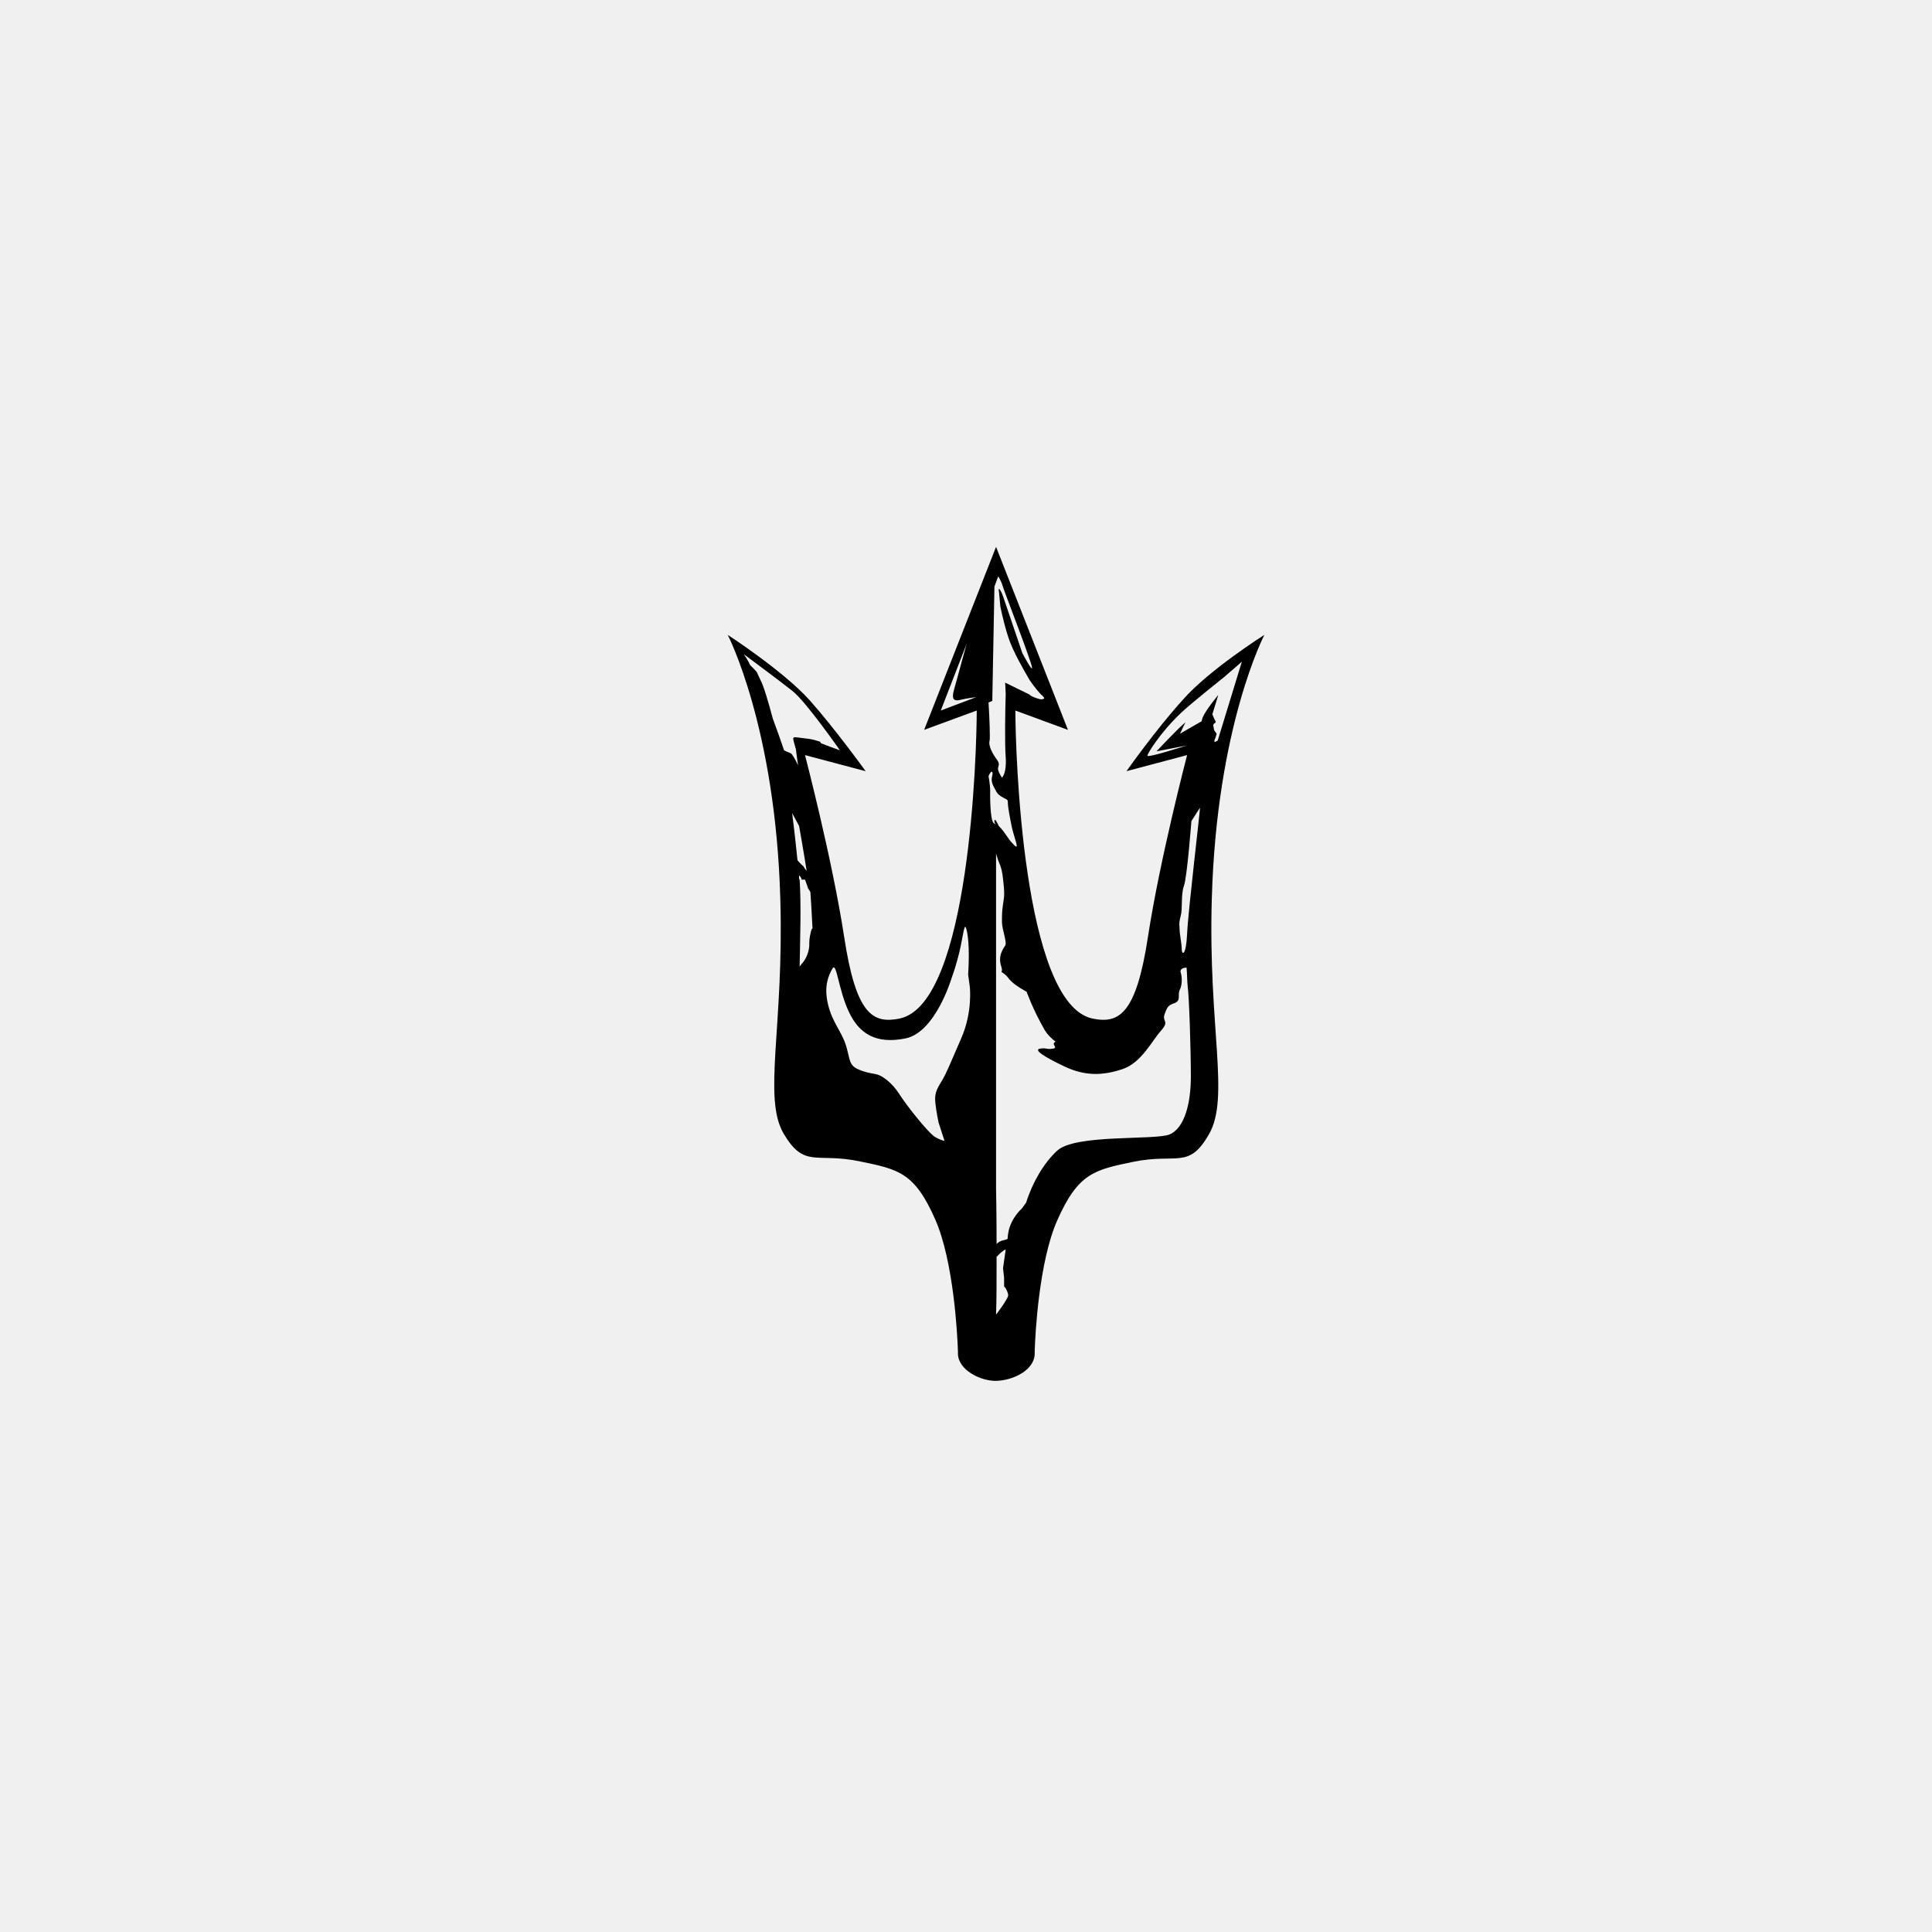
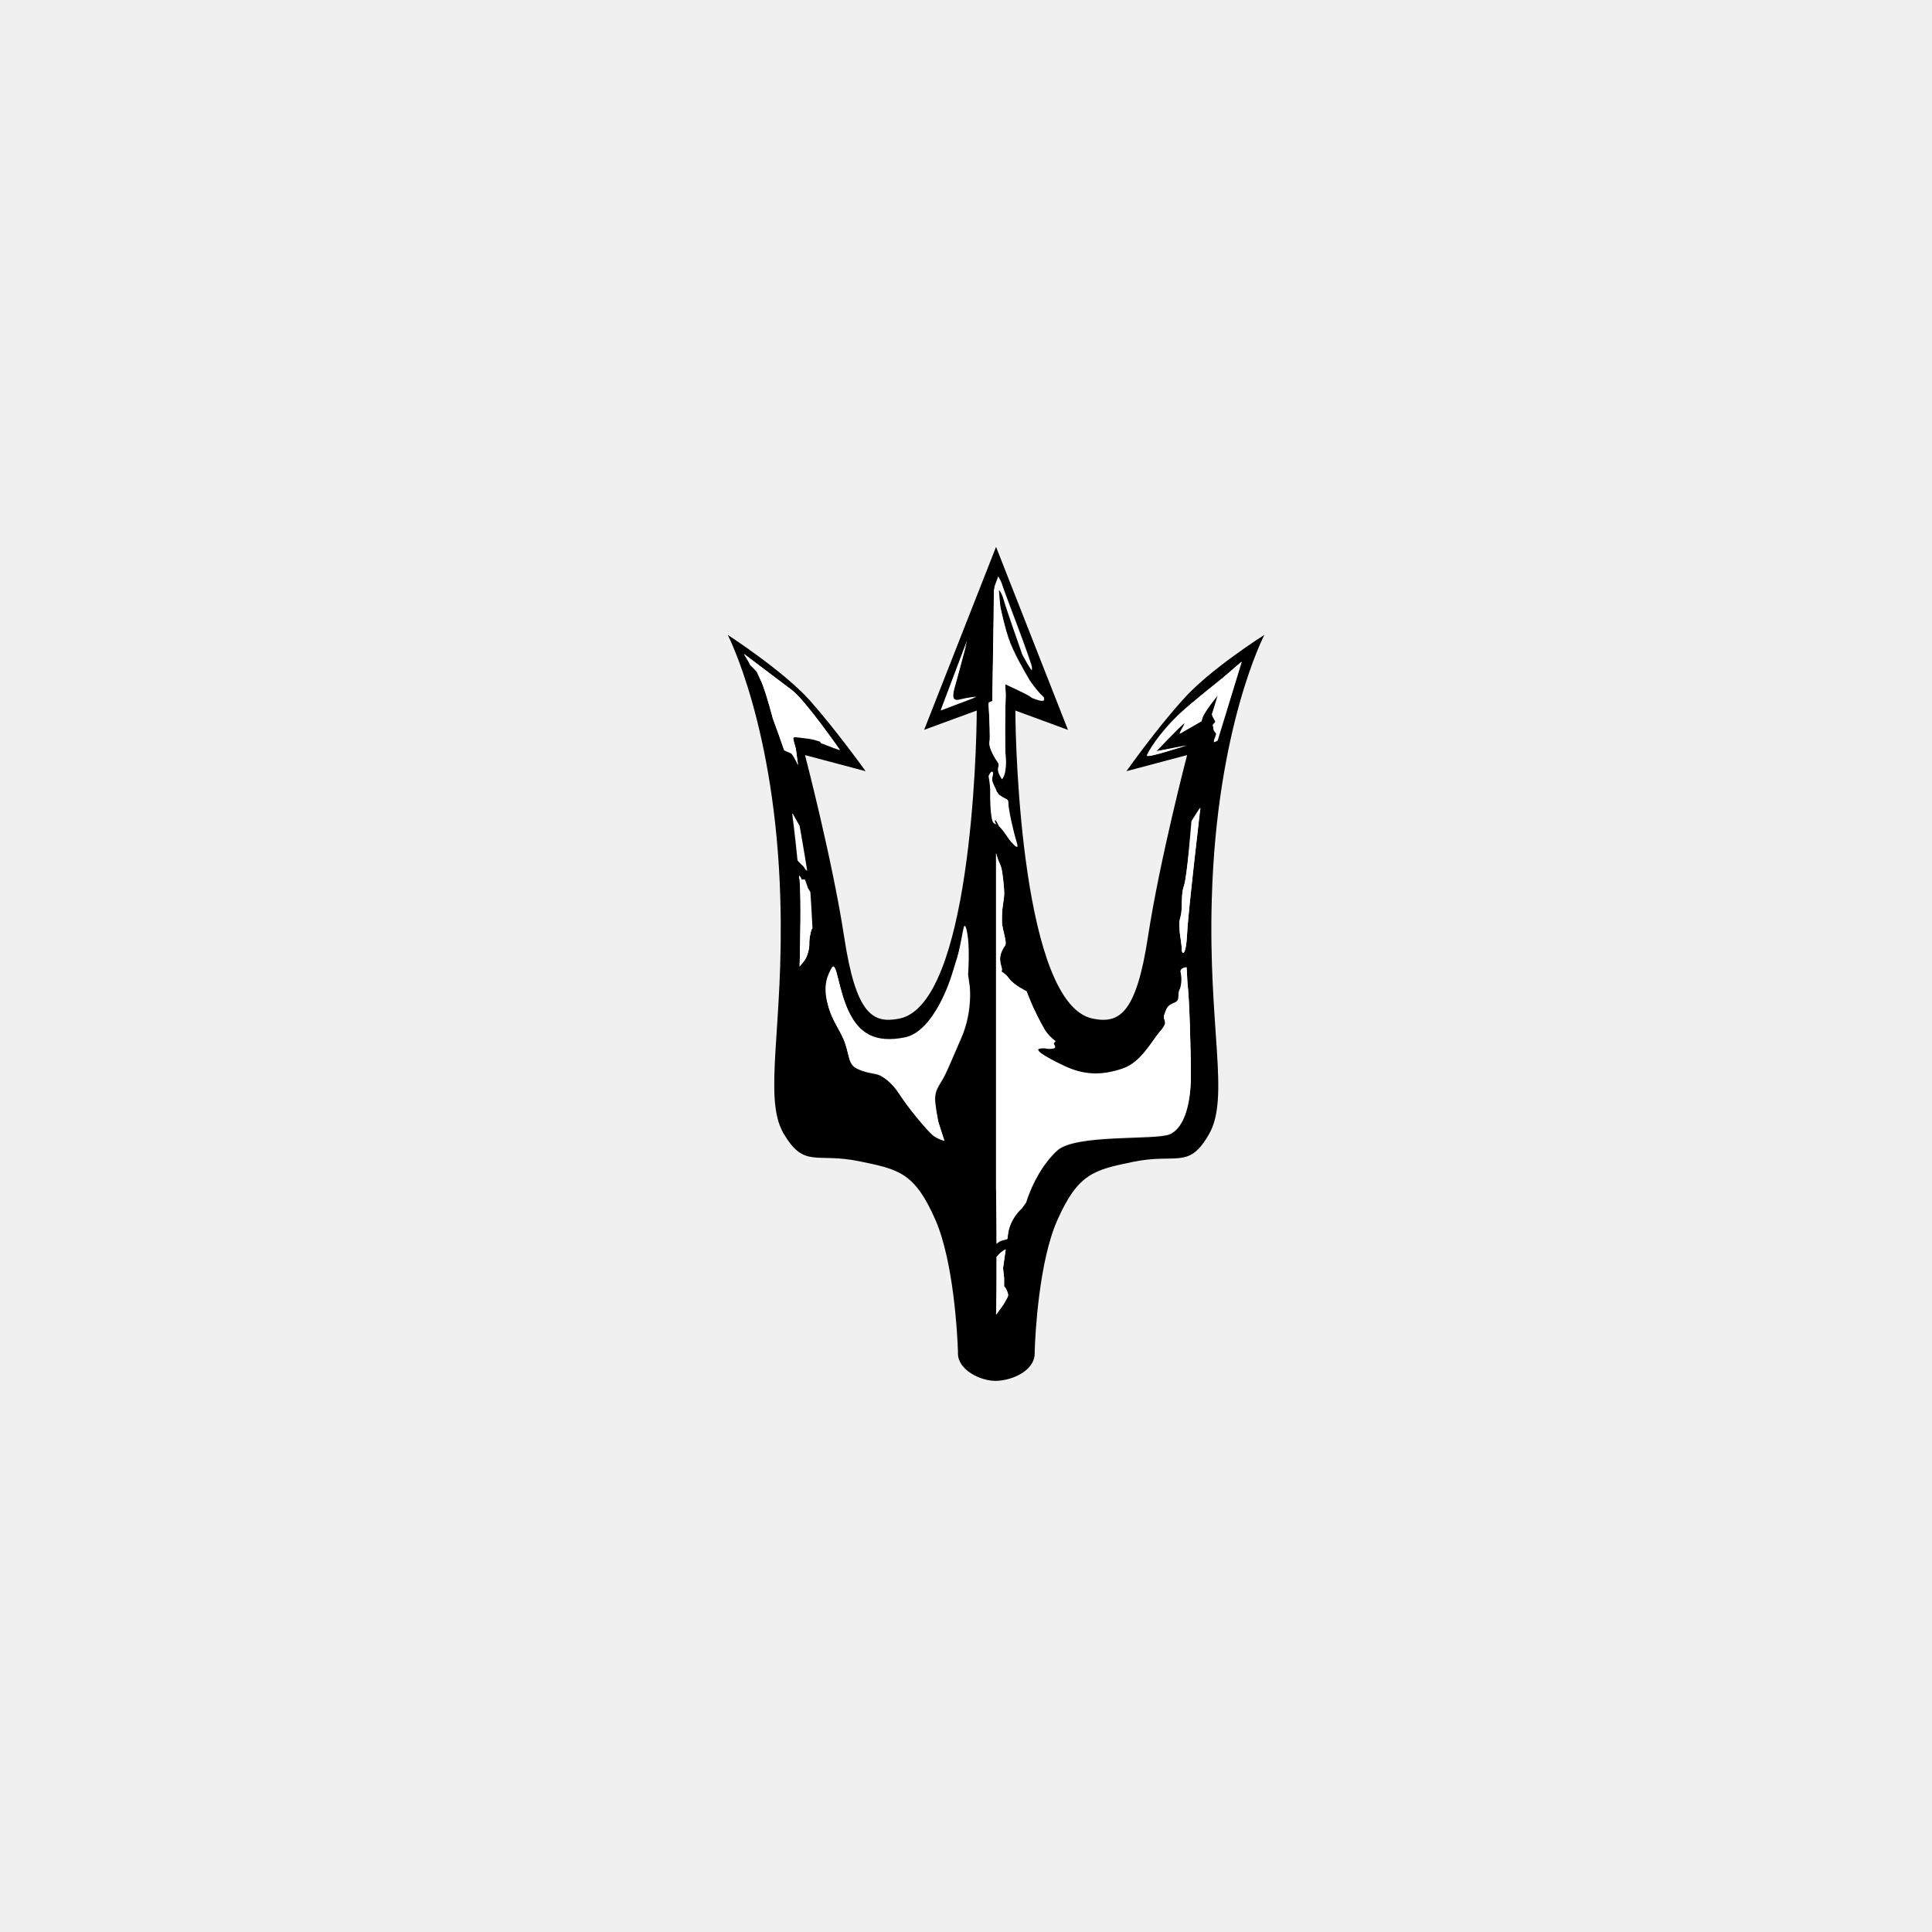
<svg xmlns="http://www.w3.org/2000/svg" version="1.1" x="0px" y="0px" viewBox="0 0 360 360" style="enable-background:new 0 0 360 360;" xml:space="preserve">
  <style type="text/css">
- 	.st0{fill:none;}
+ 	.st0{fill:#FFFFFF;}
	.st1{fill:#FFFFFF;}
</style>
  <g id="Layer_4">
</g>
  <g id="Layer_3">
    <g>
      <path d="M225.8,167.5c0.9-32.2,9.8-49.2,9.8-49.2s-10.3,6.5-15.2,12.1c-5,5.5-10.5,13.3-10.5,13.3l11.3-3c0,0-5.1,19.5-7.3,33.9    s-5.4,16.2-10.3,15.2c-13.1-2.7-14.4-50.2-14.4-57.4l9.8,3.6l-13.4-34.1l-13.4,34.1l9.8-3.6c0,7.2-1.2,54.7-14.4,57.4    c-5,1-8.1-0.8-10.3-15.2s-7.3-33.9-7.3-33.9l11.3,3c0,0-5.6-7.8-10.5-13.3c-5-5.5-15.2-12.1-15.2-12.1s8.9,17.1,9.8,49.2    c0.7,23.8-3.3,37,0.6,43.7c3.9,6.6,6,3.5,14.2,5.2c7.2,1.5,10.2,2,14.1,10.9c3.4,7.8,4.1,21.4,4.2,24.5c0,0.1,0,0.2,0,0.4    c0,3.1,4.3,5.2,7.2,5.1c3.1-0.1,7.1-2,7.1-5.1c0-0.2,0-0.3,0-0.4c0.1-3.3,0.8-16.7,4.2-24.4c3.9-8.8,6.9-9.4,14.1-10.9    c8.2-1.7,10.4,1.5,14.2-5.2C229.2,204.5,225.1,191.3,225.8,167.5z M213.8,140.8c0-0.3,2.2-4.1,6.3-8c1.8-1.7,7.7-6.4,7.7-6.4    s0,0-0.1,0.1c2-1.7,3.7-3.2,3.7-3.2l-4.5,14.7l-0.6,0.3c0-0.2,0-0.4,0-0.4s0.3-0.6,0.4-1.2c0,0-0.5-0.6-0.5-0.8    c0-0.2-0.1-0.4-0.1-0.6c-0.1-0.2,0-0.4,0.3-0.6s0-0.4-0.2-0.9c-0.1-0.2-0.2-0.5-0.3-0.7c0.7-2.2,1.1-3.6,1.1-3.6s-2.4,2.9-2.9,4.2    c-0.1,0.2-0.1,0.4-0.2,0.7l-4,2.3c0.1-0.3,0.3-0.6,0.4-0.9c0.2-0.4,0.4-0.8,0.6-1.2c-1.2,0.9-5.4,5.4-5.4,5.4l5.7-1.1    C221.1,138.9,213.8,141.3,213.8,140.8z M189,157.5c-1-1-1-1.2-1.6-2c-0.5-0.8-1.3-1.6-1.3-1.6s-0.7-1.6-0.8-1s0.7,1-0.1,0.5    s-0.7-6-0.7-6l0,0c0-0.1,0-0.1,0-0.2c0-0.9-0.3-2.6-0.3-2.6s0.4-0.9,0.6-0.8c0.4,0.2-0.1,0.9,0,1.7c0.1,0.8,0.6,1.5,0.8,1.9    c0.1,0.3,0.2,0.2,0.3,0.5c0.1,0.1,0.3,0.2,0.5,0.4c1.2,0.8,1.4,0.5,1.4,1.3s0.4,2.9,0.8,4.8C189.1,156.4,190,158.5,189,157.5z     M148.9,153.9c0,0,0.8,4.5,1.4,8.3c-0.1,0-0.1-0.1-0.3-0.3c-0.5-0.9-0.1-0.1-1.4-1.6c-0.5-5-1-8.8-1-8.8L148.9,153.9z     M151.1,173.6c-0.6,2.5,0,2.2-0.6,4.1c-0.5,1.4-1.1,1.8-1.5,2.4c0.1-5.2,0.3-11.8,0-16.2c0.1,0,0.2,0,0.2,0H149c0-0.2,0-0.5,0-0.7    c0.4,0.5,0.4,0.7,0.3,0.7h0.7c0,0,0,0,0.4,1.1c0.3,1,0.1,0.3,0.6,1.2c0.2,2.6,0.3,5.2,0.4,6.8    C151.2,173.1,151.2,173.3,151.1,173.6z M187.1,238.1c0,0,0,0,0,1.1s0,0,0.6,1.5c0.3,0.8,0.2,0.8-0.5,2c-0.3,0.5-0.6,0.9-1.4,2    c-0.1,0.1-0.1,0.2-0.2,0.2c0.1-2.4,0.1-6.5,0.1-10.7c0.1-0.1,0.1-0.1,0.2-0.2c0.8-0.9,1.5-1.2,1.5-1.2l-0.5,3.5L187.1,238.1z     M186,107.4c0,0,0.6,0.9,0.8,1.7c0.2,0.8,5.5,14.4,5.5,15.3c0.1,0.9-1.8-2.7-1.8-2.7s-2.9-8.5-3.5-10.3c-0.4-1.3-1-2.1-0.9-1.4    c0.1,0.5,0.2,2.2,0.3,3c0.4,2,1,4.3,1.5,5.8c0.9,2.7,2.9,6.1,4,8c0.9,1.3,2,2.6,2.3,2.8c0.5,0.5,0.5,0.6,0,0.7    c-0.5,0.1-1.8-0.5-1.8-0.5c-0.1,0-0.1-0.1-0.2-0.1c-0.2-0.1-0.3-0.2-0.4-0.3c-1-0.5-4.5-2.2-4.5-2.2l0.1,2.1    c-0.1,2.9-0.2,9.5,0,11.8c0.2,3.1-0.7,3.8-0.7,3.8s-0.5-0.7-0.7-1.4c-0.2-0.7,0.5-0.9-0.2-1.9c-0.7-0.9-1.7-2.6-1.4-3.6    c0.1-0.5,0-3.9-0.2-7.1l0.7-0.3l0.4-21.3C185.6,108.5,186,107.4,186,107.4z M177.8,128.4c-0.6,2,0,2.3,1.2,2s2.9-0.5,2.9-0.5    l-6.6,2.5l5-12.9C180.2,119.4,178.4,126.4,177.8,128.4z M168.7,193.5c5.6-1.1,8.6-11.2,8.6-11.2l0,0c0.3-0.8,0.7-2,1.1-3.5    c1-3.4,1.2-7,1.6-5.9c0.6,1.8,0.6,5.5,0.4,8.7c0.1,0.7,0.2,1.4,0.3,2.2c0,0,0.6,4.7-1.6,9.7c-2.2,5-2.6,6.2-3.6,7.9    c-1,1.6-1.4,2.4-1.2,4.2c0.2,1.8,0.6,3.6,0.6,3.6l1.1,3.4c-0.8-0.2-1.6-0.6-2-0.9c-1.4-1.1-5-5.6-6.4-7.8    c-1.4-2.2-3.1-3.3-3.9-3.6c-0.8-0.3-2.2-0.3-3.9-1.1c-1.7-0.8-1.4-2-2.2-4.5c-0.8-2.5-2.5-4.2-3.3-7.5c-0.8-3.3,0-5.3,0.8-6.7    c0.8-1.4,1.1,3.9,3.1,8.1C160.1,192.6,163.2,194.6,168.7,193.5z M139.7,123.8c-0.1-0.4-1.1-1.9-1.1-1.9s6.6,4.9,9,6.8    c2.5,1.9,8.9,11.1,8.9,11.1l-1.1-0.4l0.1,0.1c-0.1-0.1-0.3-0.2-0.4-0.2l-2.1-0.8c0,0-0.1-0.1-0.2-0.3c-0.6-0.2-1.3-0.4-1.9-0.5    c-2.6-0.3-3-0.5-3.1-0.1c0,0.2,0.2,1,0.5,2l0.4,3c-0.5-1.1-1.1-2.1-1.3-2.2c-0.6-0.3-1-0.4-1.3-0.6c-0.6-1.8-1.4-4-2.1-5.9    c-0.8-3-1.7-6.1-2.3-7.2c-0.3-0.6-0.5-1.1-0.7-1.5C140.3,124.4,139.7,123.9,139.7,123.8z M217.9,211.4c-2.9,1.1-17.5-0.1-20.9,3    c-2.5,2.3-4.6,5.9-5.8,9.7l-0.8,1.1c0,0-2,1.7-2.5,4.4c-0.3,1.5,0.2,1.2-0.9,1.5c-0.6,0.1-1,0.4-1.3,0.7c0-5.5-0.1-10.3-0.1-10.3    V159c0.1,0.3,0.1,0.5,0.2,0.7c0.4,1.4,0.7,1.4,1,3.3c0.5,3.8,0.3,4,0.1,5.5c-0.2,1.4-0.2,1.9-0.2,3.3s1,3.8,0.6,4.4    c-1.7,2.4-0.6,3.8-0.6,4.5c0,0.1,0,0.2-0.1,0.4c0.6,0.4,0.9,0.6,1.5,1.4c0.9,1.1,3.2,2.3,3.2,2.3s1.1,3.2,3.4,7.2    c0.5,0.8,1.2,1.5,2,2.1c-1,0.5,0.6,1.1-0.5,1.3c-1.2,0.2-1.2-0.2-2.4,0s0.5,1.4,4.5,3.3c4,1.9,7.3,1.7,10.9,0.5    c3.5-1.2,5.4-5.2,7.1-7.1c1.7-1.9,0.2-1.7,0.7-3.1s0.7-1.7,1.9-2.1c1.2-0.5,0.5-1.4,0.9-2.4c0.5-0.9,0.5-2.4,0.2-3.3    c-0.2-0.7,0.6-0.9,1.1-0.9c0.1,1.1,0.1,2.4,0.2,3.4c0.3,2.3,0.6,12,0.6,16.9C221.9,205.4,220.8,210.2,217.9,211.4z M221.2,174    c-0.2,4.3-1,3.9-1,2.9c0-1-0.4-2.9-0.4-3.7c0-0.8-0.2-1,0.2-2.5c0.4-1.4,0-3.9,0.6-5.6c0.6-1.6,1.4-12.1,1.4-12.1l1.6-2.5    C223.7,150.5,221.4,169.6,221.2,174z" />
      <path class="st0" d="M221.1,180.2c-0.5,0.1-1.2,0.3-1.1,0.9c0.2,0.9,0.2,2.4-0.2,3.3c-0.5,0.9,0.2,1.9-0.9,2.4    c-1.2,0.5-1.4,0.7-1.9,2.1s0.9,1.2-0.7,3.1c-1.7,1.9-3.6,5.9-7.1,7.1c-3.6,1.2-6.9,1.4-10.9-0.5c-4-1.9-5.7-3.1-4.5-3.3    s1.2,0.2,2.4,0c1.1-0.2-0.5-0.9,0.5-1.3c-0.8-0.6-1.5-1.3-2-2.1c-2.3-4-3.4-7.2-3.4-7.2s-2.3-1.1-3.2-2.3c-0.6-0.8-0.9-1-1.5-1.4    c0-0.1,0.1-0.2,0.1-0.4c0-0.7-1.1-2.2,0.6-4.5c0.4-0.6-0.6-3-0.6-4.4s0-1.9,0.2-3.3c0.2-1.4,0.4-1.7-0.1-5.5    c-0.2-1.9-0.6-1.9-1-3.3c-0.1-0.2-0.1-0.4-0.2-0.7v62.4c0,0,0.1,4.8,0.1,10.3c0.3-0.3,0.7-0.6,1.3-0.7c1-0.2,0.6,0,0.9-1.5    c0.5-2.7,2.5-4.4,2.5-4.4l0.8-1.1c1.2-3.9,3.3-7.4,5.8-9.7c3.4-3.2,18.1-1.9,20.9-3s4-6,4-10.9c0-4.9-0.3-14.6-0.6-16.9    C221.2,182.5,221.2,181.3,221.1,180.2z" />
      <path class="st0" d="M141.7,126.6c0.6,1.2,1.5,4.2,2.3,7.2c0.7,1.9,1.5,4.1,2.1,5.9c0.3,0.2,0.7,0.3,1.3,0.6    c0.3,0.1,0.8,1.1,1.3,2.2l-0.4-3c-0.3-1-0.5-1.8-0.5-2c0.1-0.4,0.5-0.2,3.1,0.1c0.6,0.1,1.3,0.3,1.9,0.5c0.1,0.2,0.2,0.3,0.2,0.3    l2.1,0.8c0.1,0.1,0.3,0.2,0.4,0.2l-0.1-0.1l1.1,0.4c0,0-6.4-9.2-8.9-11.1c-2.5-1.9-9-6.8-9-6.8s1,1.5,1.1,1.9    c0,0.1,0.6,0.6,1.4,1.2C141.2,125.5,141.5,126,141.7,126.6z" />
      <path class="st0" d="M184.9,130.9l-0.7,0.3c0.2,3.2,0.3,6.6,0.2,7.1c-0.2,0.9,0.7,2.6,1.4,3.6c0.7,0.9,0,1.2,0.2,1.9    c0.2,0.7,0.7,1.4,0.7,1.4s0.9-0.7,0.7-3.8c-0.2-2.4-0.1-8.9,0-11.8l-0.1-2.1c0,0,3.5,1.6,4.5,2.2c0.1,0.1,0.3,0.2,0.4,0.3    c0.1,0,0.1,0.1,0.2,0.1c0,0,1.2,0.5,1.8,0.5c0.5-0.1,0.5-0.2,0-0.7c-0.3-0.3-1.3-1.6-2.3-2.8c-1.1-1.9-3.2-5.3-4-8    c-0.5-1.5-1-3.8-1.5-5.8c-0.1-0.8-0.3-2.5-0.3-3c-0.1-0.7,0.5,0,0.9,1.4c0.5,1.8,3.5,10.3,3.5,10.3s1.9,3.6,1.8,2.7    c-0.1-0.9-5.3-14.5-5.5-15.3c-0.2-0.8-0.8-1.7-0.8-1.7s-0.4,1.1-0.8,2.2L184.9,130.9z" />
      <path class="st0" d="M150.1,161.9c0.1,0.2,0.2,0.3,0.3,0.3c-0.6-3.8-1.4-8.3-1.4-8.3l-1.3-2.3c0,0,0.6,3.8,1,8.8    C150,161.8,149.6,161.1,150.1,161.9z" />
      <path class="st1" d="M148.9,163.1c0,0.2,0,0.5,0,0.7h0.2C149.3,163.8,149.3,163.6,148.9,163.1z" />
      <path class="st0" d="M150.3,165c-0.4-1.1-0.4-1.1-0.4-1.1h-0.7c-0.1,0-0.2,0-0.2,0c0.3,4.4,0.1,11,0,16.2c0.4-0.6,1.1-1,1.5-2.4    c0.6-1.9,0-1.6,0.6-4.1c0.1-0.2,0.1-0.4,0.2-0.6c-0.1-1.5-0.2-4.1-0.4-6.8C150.4,165.3,150.6,165.9,150.3,165z" />
      <path class="st0" d="M185.9,234c-0.1,0.1-0.1,0.1-0.2,0.2c0,4.1,0,8.2-0.1,10.7c0.1,0,0.2-0.1,0.2-0.2c0.8-1.1,1.1-1.4,1.4-2    c0.6-1.2,0.8-1.2,0.5-2c-0.6-1.5-0.6-0.5-0.6-1.5s0-1.1,0-1.1l-0.2-1.8l0.5-3.5C187.4,232.8,186.6,233.1,185.9,234z" />
      <path class="st0" d="M220.8,134.6c-0.2,0.5-0.4,0.9-0.6,1.2c-0.2,0.3-0.3,0.6-0.4,0.9l4-2.3c0.1-0.2,0.2-0.5,0.2-0.7    c0.4-1.3,2.9-4.2,2.9-4.2s-0.4,1.5-1.1,3.6c0.1,0.2,0.1,0.5,0.3,0.7c0.2,0.5,0.5,0.6,0.2,0.9s-0.4,0.4-0.3,0.6    c0.1,0.2,0.1,0.4,0.1,0.6c0,0.2,0.5,0.8,0.5,0.8c-0.1,0.6-0.4,1.2-0.4,1.2s0,0.1,0,0.4l0.6-0.3l4.5-14.7c0,0-1.7,1.5-3.7,3.2    c0-0.1,0.1-0.1,0.1-0.1s-5.9,4.7-7.7,6.4c-4.1,3.8-6.3,7.6-6.3,8c0,0.5,7.3-1.9,7.3-1.9l-5.7,1.1    C215.4,140,219.6,135.5,220.8,134.6z" />
      <path class="st0" d="M158.1,188.4c-2-4.2-2.2-9.5-3.1-8.1c-0.8,1.4-1.7,3.3-0.8,6.7c0.8,3.3,2.5,5,3.3,7.5    c0.8,2.5,0.6,3.6,2.2,4.5c1.7,0.8,3.1,0.8,3.9,1.1c0.8,0.3,2.5,1.4,3.9,3.6c1.4,2.2,5,6.7,6.4,7.8c0.5,0.4,1.2,0.7,2,0.9l-1.1-3.4    c0,0-0.4-1.8-0.6-3.6c-0.2-1.8,0.2-2.6,1.2-4.2c1-1.6,1.4-2.8,3.6-7.9c2.2-5,1.6-9.7,1.6-9.7c-0.2-0.8-0.3-1.5-0.3-2.2    c0.2-3.2,0.2-6.8-0.4-8.7c-0.4-1.1-0.6,2.6-1.6,5.9c-0.5,1.5-0.8,2.7-1.1,3.5l0,0c0,0-3.1,10.1-8.6,11.2S160.1,192.6,158.1,188.4z    " />
      <path class="st0" d="M187.9,149.6c0-0.8-0.3-0.5-1.4-1.3c-0.2-0.1-0.4-0.3-0.5-0.4c0-0.2-0.2-0.2-0.3-0.5    c-0.1-0.4-0.6-1.2-0.8-1.9c-0.1-0.8,0.4-1.5,0-1.7c-0.2-0.1-0.6,0.8-0.6,0.8s0.3,1.7,0.3,2.6c0,0.1,0,0.1,0,0.2l0,0    c0,0-0.1,5.5,0.7,6s0,0,0.1-0.5s0.8,1,0.8,1s0.8,0.8,1.3,1.6c0.5,0.8,0.5,0.9,1.6,2s0.1-1-0.3-3    C188.3,152.5,187.9,150.4,187.9,149.6z" />
      <path class="st0" d="M220.6,165.1c-0.6,1.6-0.2,4.1-0.6,5.6c-0.4,1.4-0.2,1.6-0.2,2.5c0,0.8,0.4,2.7,0.4,3.7c0,1,0.8,1.4,1-2.9    c0.2-4.3,2.5-23.5,2.5-23.5l-1.6,2.5C222.1,153,221.2,163.5,220.6,165.1z" />
      <path class="st0" d="M175.3,132.3l6.6-2.5c0,0-1.8,0.2-2.9,0.5s-1.7,0.1-1.2-2c0.6-2,2.4-9,2.4-9L175.3,132.3z" />
    </g>
  </g>
</svg>
